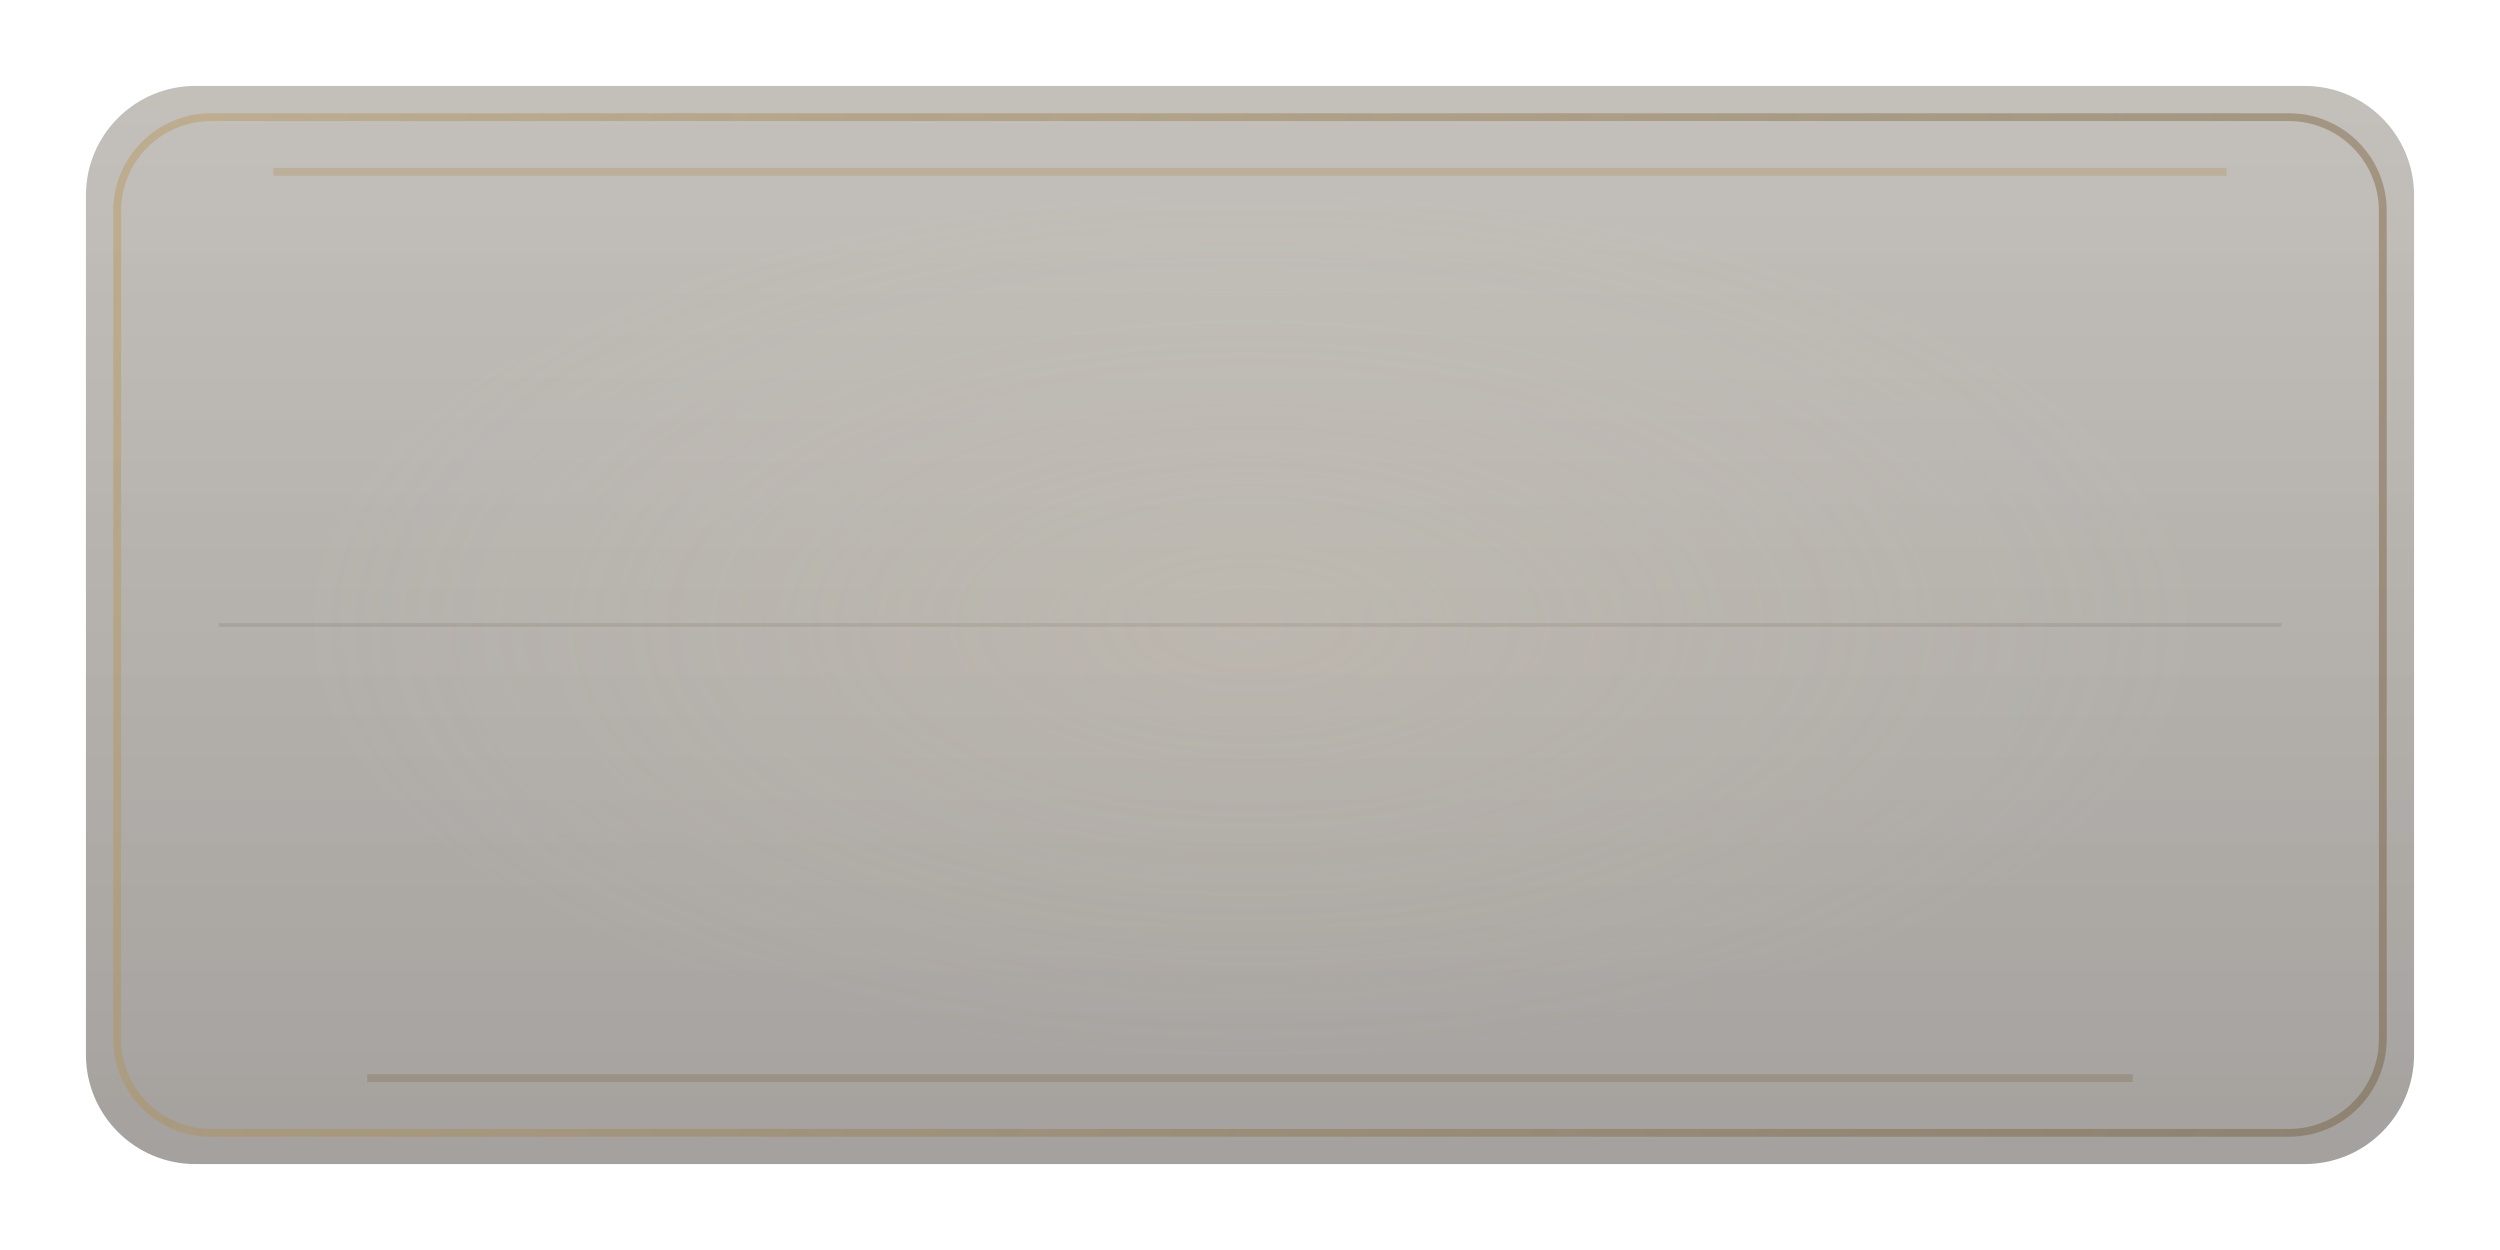
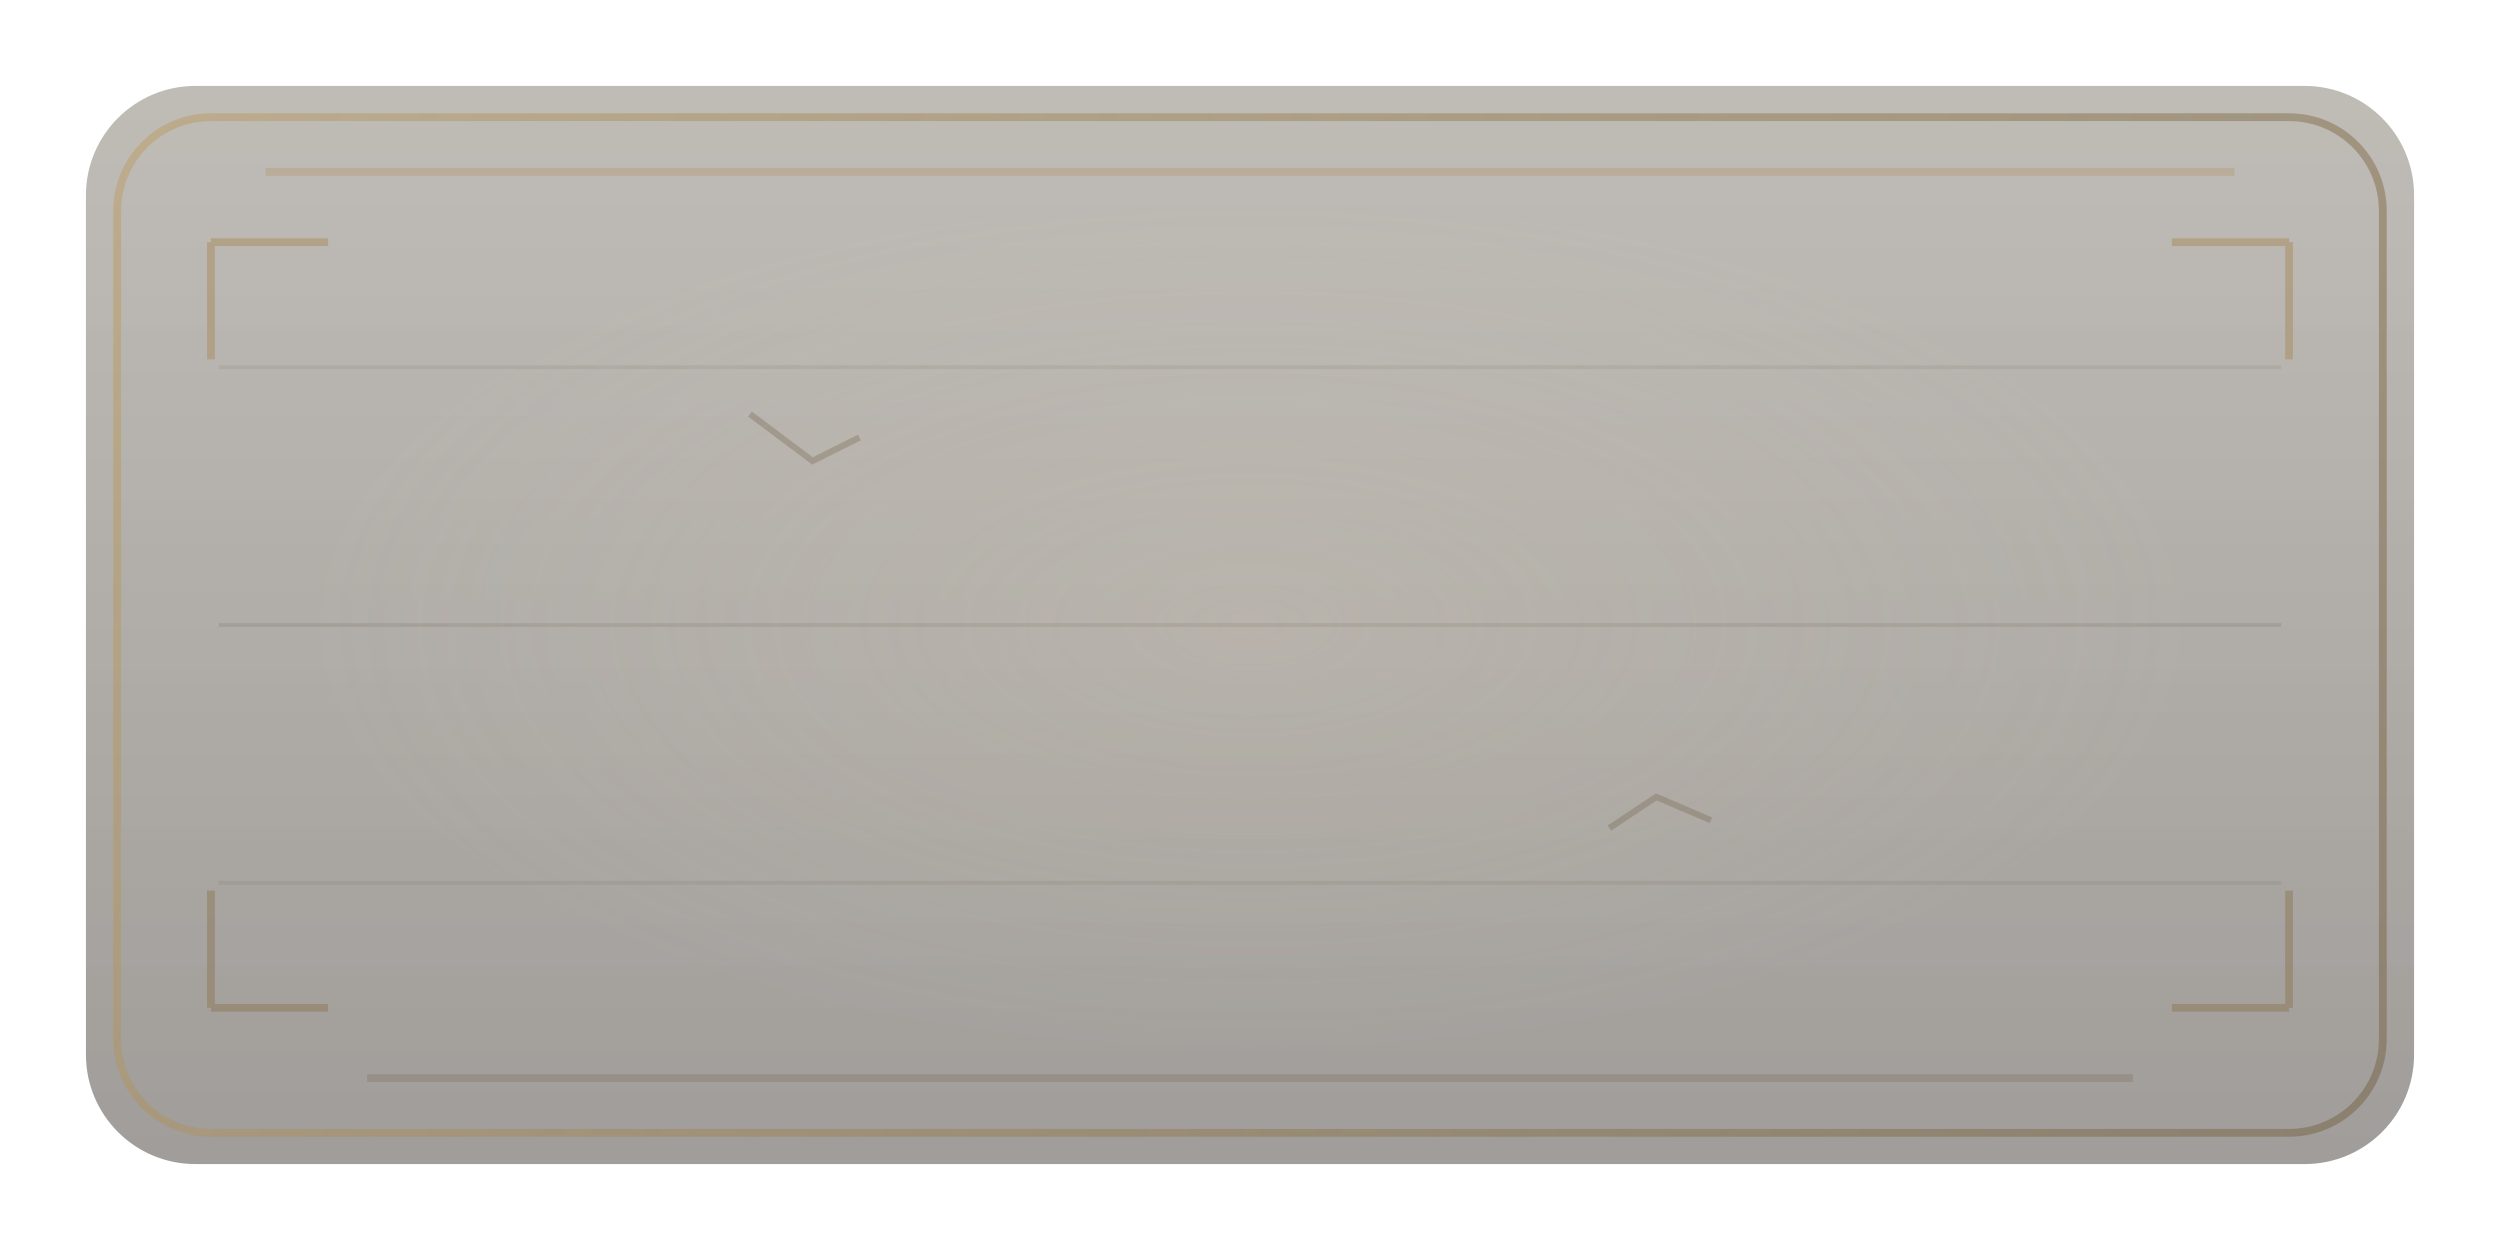
<svg xmlns="http://www.w3.org/2000/svg" width="640" height="320" viewBox="0 0 640 320" fill="none">
  <rect x="22" y="22" width="596" height="276" rx="28" fill="url(#base)" />
  <rect x="30" y="30" width="580" height="260" rx="24" stroke="url(#rim)" stroke-width="2" />
-   <path d="M70 44H570" stroke="rgba(177,149,97,0.35)" stroke-width="2" />
-   <path d="M94 276H546" stroke="rgba(121,103,69,0.28)" stroke-width="2" />
+   <path d="M68 44H572" stroke="rgba(177,149,97,0.34)" stroke-width="2" />
+   <path d="M94 276H546" stroke="rgba(121,103,69,0.26)" stroke-width="2" />
  <path d="M56 160H584" stroke="rgba(88,75,53,0.14)" stroke-width="1" />
-   <ellipse cx="320" cy="160" rx="240" ry="110" fill="url(#inkFade)" />
+   <path d="M56 94H584" stroke="rgba(88,75,53,0.1)" stroke-width="1" />
+   <path d="M56 226H584" stroke="rgba(88,75,53,0.1)" stroke-width="1" />
+   <path d="M54 62L84 62M54 62L54 92" stroke="rgba(166,140,92,0.5)" stroke-width="2" />
+   <path d="M586 62L556 62M586 62L586 92" stroke="rgba(166,140,92,0.5)" stroke-width="2" />
+   <path d="M54 258L84 258M54 258L54 228" stroke="rgba(137,114,76,0.44)" stroke-width="2" />
+   <path d="M586 258L556 258M586 258L586 228" stroke="rgba(137,114,76,0.44)" stroke-width="2" />
+   <path d="M192 106L208 118L220 112" stroke="rgba(100,84,60,0.3)" stroke-width="1.6" />
+   <path d="M412 212L424 204L438 210" stroke="rgba(100,84,60,0.3)" stroke-width="1.6" />
+   <ellipse cx="320" cy="160" rx="238" ry="108" fill="url(#inkFade)" />
  <defs>
    <linearGradient id="base" x1="320" y1="22" x2="320" y2="298" gradientUnits="userSpaceOnUse">
-       <stop stop-color="rgba(69,58,42,0.32)" />
-       <stop offset="1" stop-color="rgba(38,31,24,0.42)" />
+       <stop stop-color="rgba(69,58,42,0.34)" />
+       <stop offset="1" stop-color="rgba(38,31,24,0.44)" />
    </linearGradient>
    <linearGradient id="rim" x1="30" y1="30" x2="610" y2="290" gradientUnits="userSpaceOnUse">
-       <stop stop-color="rgba(187,160,108,0.55)" />
+       <stop stop-color="rgba(187,160,108,0.56)" />
      <stop offset="1" stop-color="rgba(113,92,57,0.45)" />
    </linearGradient>
-     <radialGradient id="inkFade" cx="0" cy="0" r="1" gradientUnits="userSpaceOnUse" gradientTransform="translate(320 160) rotate(90) scale(120 252)">
-       <stop stop-color="rgba(230,217,188,0.16)" />
+     <radialGradient id="inkFade" cx="0" cy="0" r="1" gradientUnits="userSpaceOnUse" gradientTransform="translate(320 160) rotate(90) scale(120 250)">
+       <stop stop-color="rgba(230,217,188,0.14)" />
      <stop offset="1" stop-color="rgba(230,217,188,0)" />
    </radialGradient>
  </defs>
</svg>
